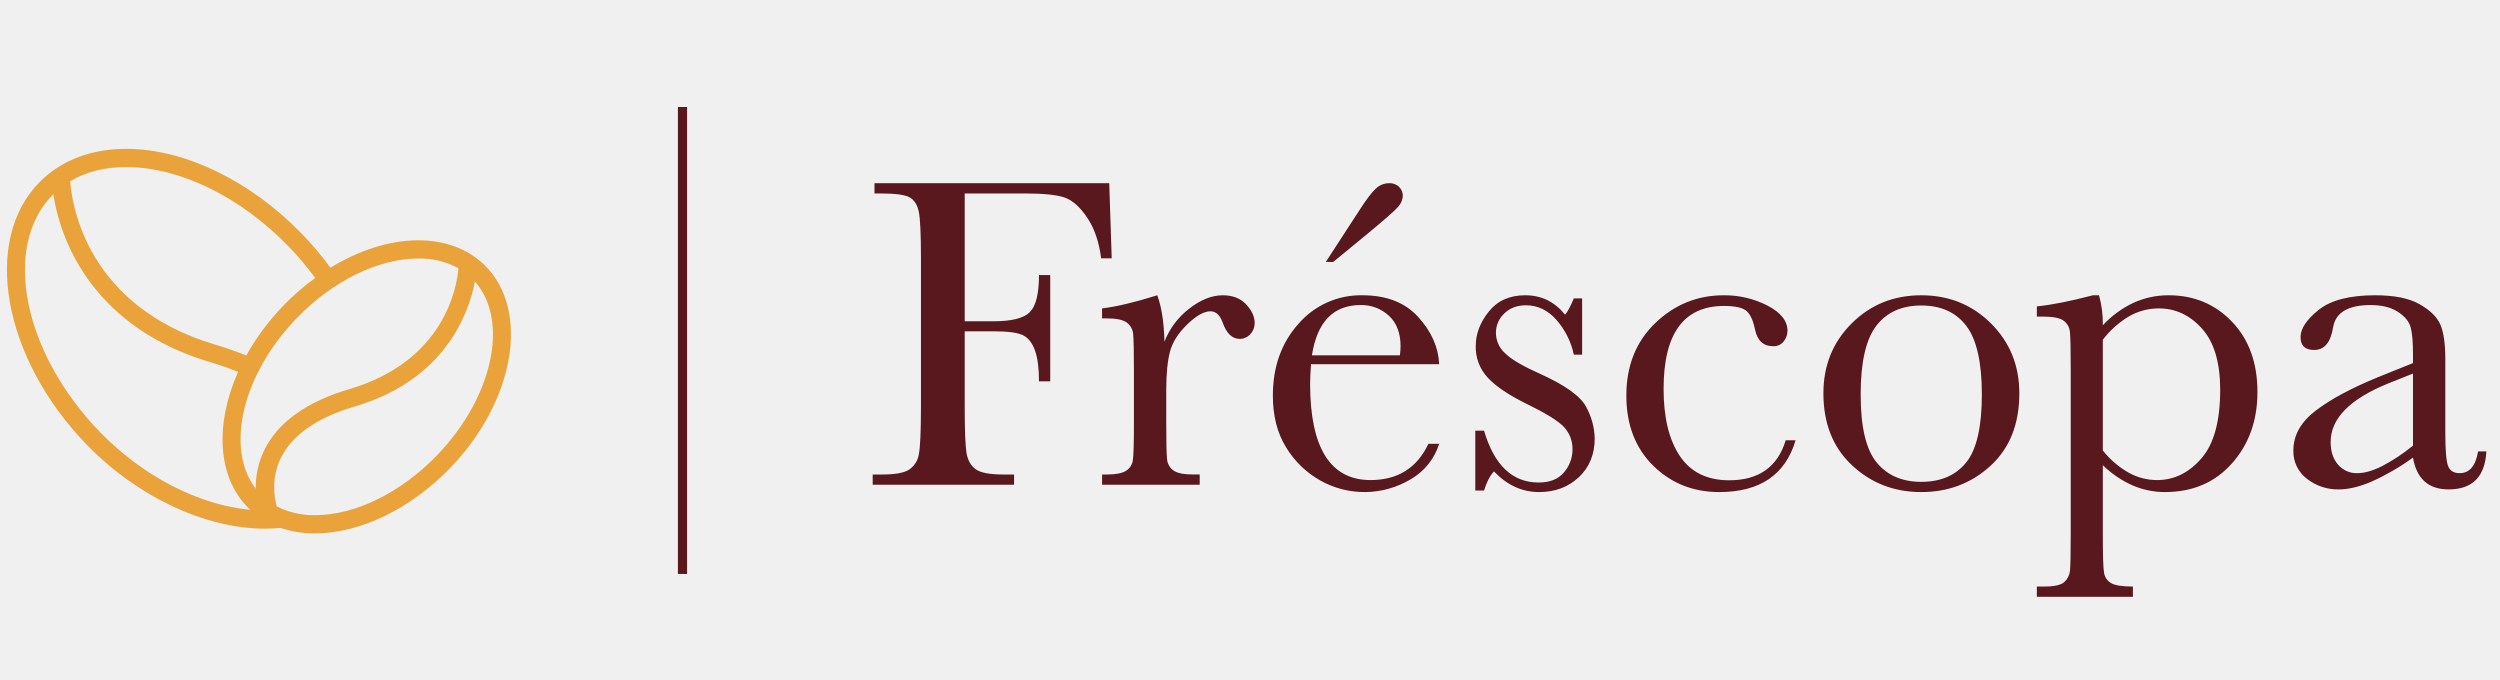
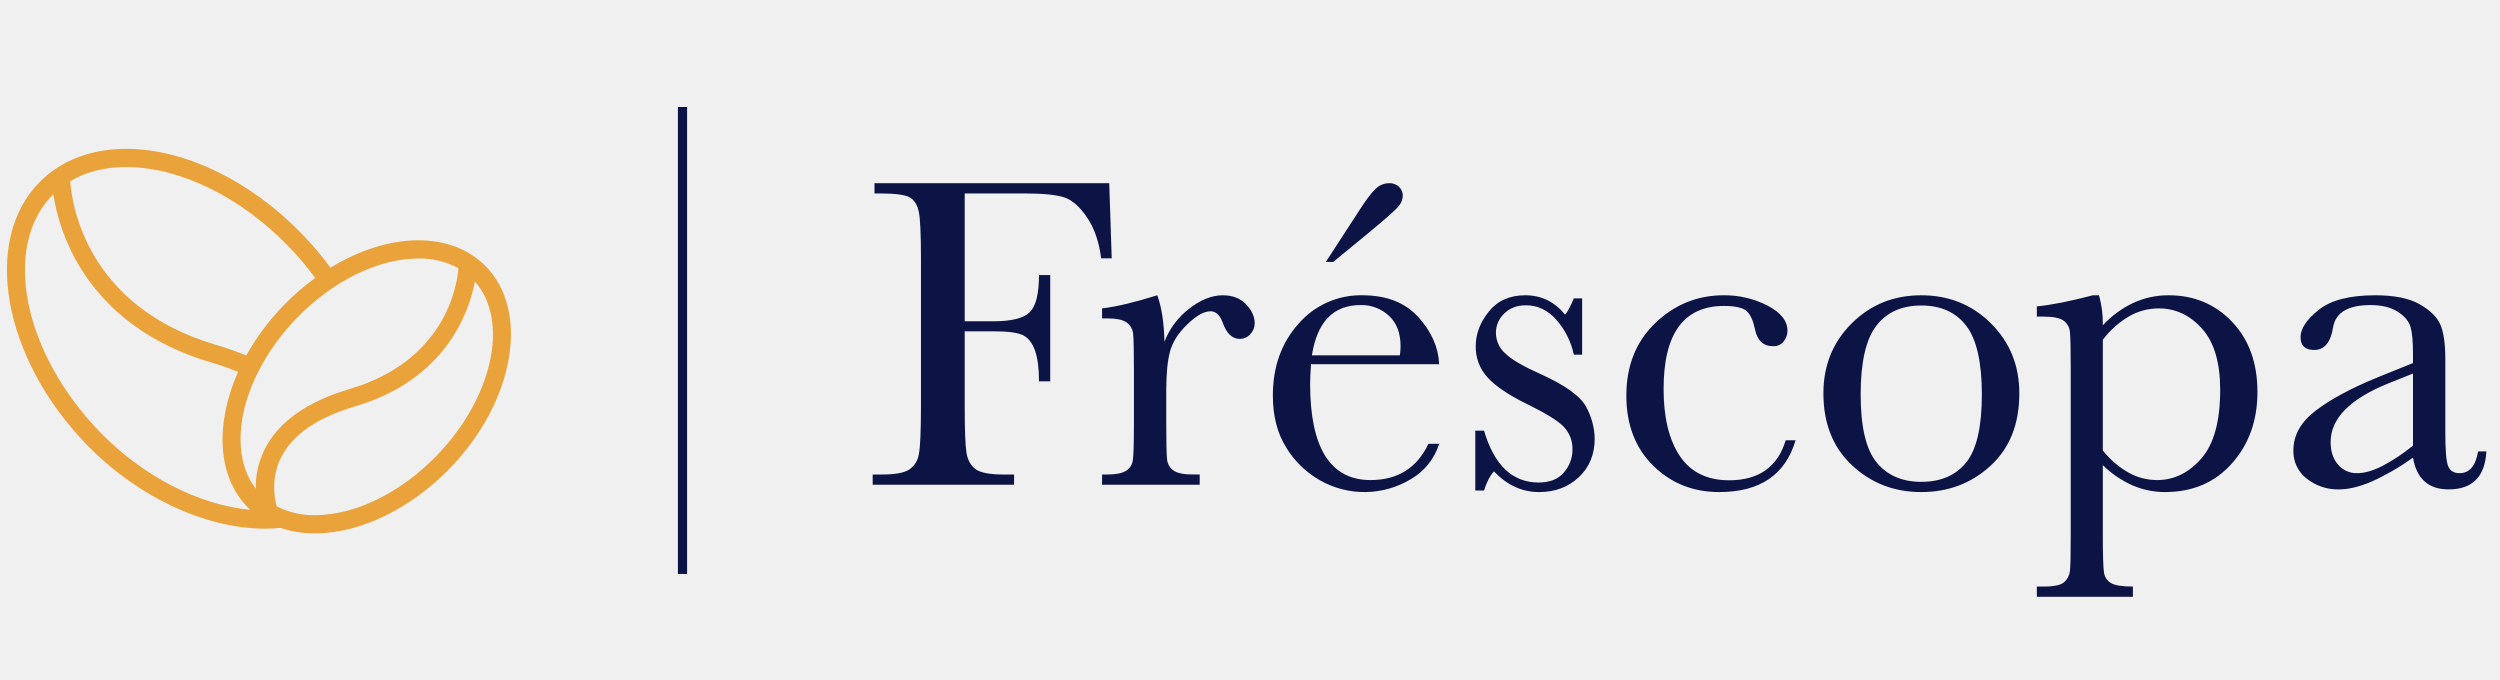
<svg xmlns="http://www.w3.org/2000/svg" width="1391" height="378" viewBox="0 0 1391 378">
  <g id="Frescopa_Logotype" data-name="Frescopa Logotype" transform="translate(17760 11303)">
    <rect id="area" width="1391" height="378" transform="translate(-17760 -11303)" fill="#fff" opacity="0" />
    <g id="Logo" transform="translate(-17760 -11301)">
      <rect id="area-2" data-name="area" width="1391" height="373.925" fill="none" opacity="0" />
-       <path id="Frescopa" d="M647.735,230.124V224.43h3.748q8.86,0,11.543-2.531a9.777,9.777,0,0,0,3.124-6.066q.437-3.528.437-20.473V103.309q0-16.206-.437-20.418a8.584,8.584,0,0,0-3.554-6.43c-2.082-1.485-5.8-2.228-11.113-2.228h-3.748V68.545q12.359-1.238,31.214-6.189h3.373a57.742,57.742,0,0,1,2.124,16.7A54.923,54.923,0,0,1,701.619,66.5a46.581,46.581,0,0,1,19.414-4.147q21.229,0,35.344,14.786,14.1,14.782,14.1,39.035,0,23.757-14.174,39.716t-37.274,15.962a45.131,45.131,0,0,1-18.172-3.776,56.209,56.209,0,0,1-16.416-11.2V195.36q0,17.568.68,21.4a8,8,0,0,0,3.936,5.756q3.248,1.908,12.119,1.912v5.694ZM699.182,73.985a50.972,50.972,0,0,0-14.736,13.122v61.606a49.847,49.847,0,0,0,14.3,12.31,32.528,32.528,0,0,0,15.916,4.154q14.108,0,24.6-12.008t10.488-38.23q0-22.757-10.106-34.021t-24.1-11.258A33.055,33.055,0,0,0,699.182,73.985ZM544.894,156.944q-15.92-14.906-15.916-40.025,0-23.262,15.729-38.911t38.711-15.652q23.1,0,38.843,15.714t15.729,38.849q0,25.6-15.985,40.273t-38.586,14.662Q560.824,171.854,544.894,156.944ZM558.381,79.37q-8.673,11.316-8.676,38.168,0,26.976,8.864,37.8t24.849,10.825q16.357,0,25.044-10.825t8.676-37.8q0-26.728-8.614-38.106T583.418,68.043Q567.061,68.043,558.381,79.37ZM434.252,157.13q-14.92-14.721-14.917-38.973,0-24.871,16.1-40.335t38.093-15.467a52.244,52.244,0,0,1,24.35,5.749q11.12,5.756,11.113,14.05a9.434,9.434,0,0,1-2.062,5.811,6.971,6.971,0,0,1-5.928,2.723q-8.246,0-10.12-9.532c-.993-4.773-2.54-8.122-4.623-10.02-2.166-1.891-6.358-2.84-12.605-2.84q-16.742,0-25.169,11.5t-8.427,34.647q0,23.881,9.051,37.364T476.524,165.3q24.738,0,31.478-22.275h5.49q-8.5,28.822-42.459,28.829Q449.179,171.854,434.252,157.13Zm-88.59,3.218q-3.384,3.714-5.5,10.632h-4.873V137.7h4.873q8.486,28.833,30.347,28.836,9.485,0,14.167-5.694a19.229,19.229,0,0,0,4.685-12.5,17.742,17.742,0,0,0-5-12.991q-5.123-5.065-19.852-12.248-15.482-7.541-22.233-14.848a24.839,24.839,0,0,1-6.74-17.688q0-10.017,7.24-19.119t20.358-9.092q13.358,0,22.1,10.763,1.874-1.857,4.873-9.03h4.623v31.3h-4.623a42.539,42.539,0,0,0-9.676-19.352q-7.184-8.108-16.923-8.108-7.5,0-12.105,4.573a14.53,14.53,0,0,0-4.63,10.646,15.279,15.279,0,0,0,5.122,11.5q5,4.952,19.1,11.265,21.23,9.521,25.974,18.555a38.213,38.213,0,0,1,4.755,17.571q0,13.245-8.808,21.526t-22.17,8.294Q356.647,171.854,345.663,160.348Zm-96.725,5.007a52.186,52.186,0,0,1-18.915-18.376q-7.372-11.873-7.365-28.822,0-24,14.236-39.9a45.763,45.763,0,0,1,35.58-15.9q20.115,0,31.1,12.124t11.619,26.23H243.877q-.489,7.3-.493,10.893,0,26.718,8.433,40.149t25.155,13.424q22.739,0,32.221-20.178h6a34.688,34.688,0,0,1-15.861,19.738,50.054,50.054,0,0,1-50.393.619Zm-4.553-69.6h48.949a38.035,38.035,0,0,0,.375-5.068q0-10.893-6.427-16.89a22.32,22.32,0,0,0-15.8-6Q248.754,67.8,244.384,95.758Zm619.075,70.161q-4.946-4.467-6.434-13.245a131.741,131.741,0,0,1-22.788,13.245q-10.308,4.446-18.422,4.45a27.843,27.843,0,0,1-17.86-5.942,19.069,19.069,0,0,1-7.49-15.714q0-12.74,12.55-22.261,12.546-9.542,34.65-18.561l19.359-7.8V95.139q0-10.5-1.374-15.212t-7.115-8.411Q842.778,67.8,833.424,67.8q-18.731,0-20.858,12.372-2,12.616-10.488,12.613c-5.081,0-7.615-2.38-7.615-7.173q0-7.046,10.106-15.15t31.478-8.108q15.847,0,24.6,4.952,8.735,4.952,11.543,11.251,2.811,6.324,2.818,19.3v40.96q0,14.349,1.5,18.431c.992,2.716,3.158,4.085,6.49,4.085q8.236,0,10.245-12.124h4.609q-1.124,21.158-20.976,21.154Q868.38,170.368,863.459,165.919Zm-20.046-54.57q-32.224,13-32.214,32.667,0,7.8,4.116,12.558a13.52,13.52,0,0,0,10.738,4.766q5.872,0,13.612-3.837A100.134,100.134,0,0,0,857.024,146V105.909ZM127.627,167.776v-5.694h2.617q7.5,0,10.682-2.043a8.179,8.179,0,0,0,3.8-5.756q.625-3.714.625-21.278V104.423q0-16.33-.43-20.473a8.724,8.724,0,0,0-3.568-6.437q-3.124-2.29-11.113-2.29h-2.617V69.659q11.734-1.362,30.715-7.3,3.623,9.769,4,25.858a42.162,42.162,0,0,1,13.806-18.431q9.537-7.427,18.658-7.427,8.257,0,12.994,5.068,4.737,5.086,4.741,10.4a8.788,8.788,0,0,1-2.429,6.189,7.832,7.832,0,0,1-5.935,2.593q-6.247,0-9.489-9.154-2.249-6.189-6.74-6.189-5.383,0-12.869,7.235-7.5,7.252-9.613,15.04t-2.124,21.4V133q0,16.206.437,20.411a8.558,8.558,0,0,0,3.561,6.43q3.124,2.239,11.113,2.235h3.5v5.694ZM0,167.776v-5.694H5.254q10.859,0,15.035-2.73a12.618,12.618,0,0,0,5.379-8.473q1.177-5.756,1.187-26.787V41.813q0-20.033-1.187-25.851t-5-8.046Q16.86,5.7,4.005,5.694H1V0H131.618l1.374,41.813H127.12q-1.739-13.73-7.8-22.7t-12.675-11.2Q100.032,5.7,84.293,5.694H51.2V76.832H67.058q15.368,0,20.421-5.13t5.053-20.6H98.78v59.137H92.533q0-10.759-2.18-17.007t-6.5-8.541q-4.3-2.29-16.8-2.29H51.2v41.7q0,19.8.993,25.92,1.01,6.128,5.06,9.1t15.673,2.971h5.74v5.694ZM252.124,43.8l18.734-28.829q5.737-8.913,9.058-11.946A10.726,10.726,0,0,1,287.343,0a7.285,7.285,0,0,1,5.622,2.159A6.774,6.774,0,0,1,294.957,6.8a9.723,9.723,0,0,1-2.679,6.43q-2.686,3.095-17.047,14.972L256.247,43.8Z" transform="translate(485.564 99.934)" fill="#58181d" stroke="rgba(0,0,0,0)" stroke-width="1" />
-       <rect id="Line" width="5.115" height="259.805" transform="translate(377.184 57.534)" fill="#58181d" />
+       <path id="Frescopa" d="M647.735,230.124V224.43h3.748q8.86,0,11.543-2.531a9.777,9.777,0,0,0,3.124-6.066q.437-3.528.437-20.473V103.309q0-16.206-.437-20.418a8.584,8.584,0,0,0-3.554-6.43c-2.082-1.485-5.8-2.228-11.113-2.228h-3.748V68.545q12.359-1.238,31.214-6.189h3.373a57.742,57.742,0,0,1,2.124,16.7A54.923,54.923,0,0,1,701.619,66.5a46.581,46.581,0,0,1,19.414-4.147q21.229,0,35.344,14.786,14.1,14.782,14.1,39.035,0,23.757-14.174,39.716t-37.274,15.962a45.131,45.131,0,0,1-18.172-3.776,56.209,56.209,0,0,1-16.416-11.2V195.36q0,17.568.68,21.4a8,8,0,0,0,3.936,5.756q3.248,1.908,12.119,1.912v5.694ZM699.182,73.985a50.972,50.972,0,0,0-14.736,13.122v61.606a49.847,49.847,0,0,0,14.3,12.31,32.528,32.528,0,0,0,15.916,4.154q14.108,0,24.6-12.008t10.488-38.23q0-22.757-10.106-34.021t-24.1-11.258A33.055,33.055,0,0,0,699.182,73.985ZM544.894,156.944q-15.92-14.906-15.916-40.025,0-23.262,15.729-38.911t38.711-15.652q23.1,0,38.843,15.714t15.729,38.849q0,25.6-15.985,40.273t-38.586,14.662Q560.824,171.854,544.894,156.944ZM558.381,79.37q-8.673,11.316-8.676,38.168,0,26.976,8.864,37.8t24.849,10.825q16.357,0,25.044-10.825t8.676-37.8q0-26.728-8.614-38.106T583.418,68.043Q567.061,68.043,558.381,79.37ZM434.252,157.13q-14.92-14.721-14.917-38.973,0-24.871,16.1-40.335t38.093-15.467a52.244,52.244,0,0,1,24.35,5.749q11.12,5.756,11.113,14.05a9.434,9.434,0,0,1-2.062,5.811,6.971,6.971,0,0,1-5.928,2.723q-8.246,0-10.12-9.532c-.993-4.773-2.54-8.122-4.623-10.02-2.166-1.891-6.358-2.84-12.605-2.84q-16.742,0-25.169,11.5t-8.427,34.647q0,23.881,9.051,37.364T476.524,165.3q24.738,0,31.478-22.275h5.49q-8.5,28.822-42.459,28.829Q449.179,171.854,434.252,157.13Zm-88.59,3.218q-3.384,3.714-5.5,10.632h-4.873V137.7h4.873q8.486,28.833,30.347,28.836,9.485,0,14.167-5.694a19.229,19.229,0,0,0,4.685-12.5,17.742,17.742,0,0,0-5-12.991q-5.123-5.065-19.852-12.248-15.482-7.541-22.233-14.848a24.839,24.839,0,0,1-6.74-17.688q0-10.017,7.24-19.119t20.358-9.092q13.358,0,22.1,10.763,1.874-1.857,4.873-9.03h4.623v31.3h-4.623a42.539,42.539,0,0,0-9.676-19.352q-7.184-8.108-16.923-8.108-7.5,0-12.105,4.573a14.53,14.53,0,0,0-4.63,10.646,15.279,15.279,0,0,0,5.122,11.5q5,4.952,19.1,11.265,21.23,9.521,25.974,18.555a38.213,38.213,0,0,1,4.755,17.571q0,13.245-8.808,21.526t-22.17,8.294Q356.647,171.854,345.663,160.348Zm-96.725,5.007a52.186,52.186,0,0,1-18.915-18.376q-7.372-11.873-7.365-28.822,0-24,14.236-39.9a45.763,45.763,0,0,1,35.58-15.9q20.115,0,31.1,12.124t11.619,26.23H243.877q-.489,7.3-.493,10.893,0,26.718,8.433,40.149t25.155,13.424q22.739,0,32.221-20.178h6a34.688,34.688,0,0,1-15.861,19.738,50.054,50.054,0,0,1-50.393.619Zm-4.553-69.6h48.949a38.035,38.035,0,0,0,.375-5.068q0-10.893-6.427-16.89a22.32,22.32,0,0,0-15.8-6Q248.754,67.8,244.384,95.758Zm619.075,70.161q-4.946-4.467-6.434-13.245a131.741,131.741,0,0,1-22.788,13.245q-10.308,4.446-18.422,4.45a27.843,27.843,0,0,1-17.86-5.942,19.069,19.069,0,0,1-7.49-15.714q0-12.74,12.55-22.261,12.546-9.542,34.65-18.561l19.359-7.8V95.139q0-10.5-1.374-15.212t-7.115-8.411Q842.778,67.8,833.424,67.8q-18.731,0-20.858,12.372-2,12.616-10.488,12.613c-5.081,0-7.615-2.38-7.615-7.173q0-7.046,10.106-15.15t31.478-8.108q15.847,0,24.6,4.952,8.735,4.952,11.543,11.251,2.811,6.324,2.818,19.3v40.96q0,14.349,1.5,18.431c.992,2.716,3.158,4.085,6.49,4.085q8.236,0,10.245-12.124h4.609q-1.124,21.158-20.976,21.154Q868.38,170.368,863.459,165.919Zm-20.046-54.57q-32.224,13-32.214,32.667,0,7.8,4.116,12.558a13.52,13.52,0,0,0,10.738,4.766q5.872,0,13.612-3.837A100.134,100.134,0,0,0,857.024,146V105.909ZM127.627,167.776v-5.694h2.617q7.5,0,10.682-2.043a8.179,8.179,0,0,0,3.8-5.756q.625-3.714.625-21.278V104.423q0-16.33-.43-20.473a8.724,8.724,0,0,0-3.568-6.437q-3.124-2.29-11.113-2.29h-2.617V69.659q11.734-1.362,30.715-7.3,3.623,9.769,4,25.858a42.162,42.162,0,0,1,13.806-18.431q9.537-7.427,18.658-7.427,8.257,0,12.994,5.068,4.737,5.086,4.741,10.4a8.788,8.788,0,0,1-2.429,6.189,7.832,7.832,0,0,1-5.935,2.593q-6.247,0-9.489-9.154-2.249-6.189-6.74-6.189-5.383,0-12.869,7.235-7.5,7.252-9.613,15.04t-2.124,21.4V133q0,16.206.437,20.411a8.558,8.558,0,0,0,3.561,6.43q3.124,2.239,11.113,2.235h3.5v5.694ZM0,167.776v-5.694H5.254q10.859,0,15.035-2.73a12.618,12.618,0,0,0,5.379-8.473q1.177-5.756,1.187-26.787V41.813q0-20.033-1.187-25.851t-5-8.046Q16.86,5.7,4.005,5.694H1V0H131.618l1.374,41.813H127.12q-1.739-13.73-7.8-22.7t-12.675-11.2Q100.032,5.7,84.293,5.694H51.2V76.832H67.058q15.368,0,20.421-5.13t5.053-20.6H98.78v59.137H92.533q0-10.759-2.18-17.007t-6.5-8.541q-4.3-2.29-16.8-2.29H51.2v41.7q0,19.8.993,25.92,1.01,6.128,5.06,9.1t15.673,2.971h5.74v5.694ZM252.124,43.8l18.734-28.829q5.737-8.913,9.058-11.946A10.726,10.726,0,0,1,287.343,0a7.285,7.285,0,0,1,5.622,2.159A6.774,6.774,0,0,1,294.957,6.8a9.723,9.723,0,0,1-2.679,6.43q-2.686,3.095-17.047,14.972L256.247,43.8Z" transform="translate(485.564 99.934)" fill="#0C1445" stroke="rgba(0,0,0,0)" stroke-width="1" />
+       <rect id="Line" width="5.115" height="259.805" transform="translate(377.184 57.534)" fill="#0C1445" />
      <path id="Beans" d="M152.258,210.922q-4.274.429-8.687.422c-32.95,0-70.723-17.509-98.9-46.448C-2.478,116.46-14.181,50.6,18.588,18.1,30.694,6.095,47.429-.122,67.1,0c32.186.282,68.336,17.853,96.7,47.006a179.461,179.461,0,0,1,16.213,19.134c15.794-9.663,32.668-15.12,48.332-15.256,15.3-.076,28.251,4.738,37.663,14.078,25.321,25.109,16.457,75.807-19.761,113.006-21.733,22.33-49.47,35.782-74.187,36l-.6.014A58.662,58.662,0,0,1,152.258,210.922Zm19.716-7.088c22.031-.193,47.047-12.5,66.92-32.9,31.512-32.387,40.8-75.262,21.5-97.09-3.459,17.894-16.637,54.679-66.761,69.485-20.983,6.2-34.831,15.8-41.147,28.527-5.8,11.687-3.508,23.035-2.364,27.1A45.683,45.683,0,0,0,171.974,203.834ZM52.038,157.86c23.98,24.626,55.152,40.408,83.349,42.988q-.5-.466-.985-.948c-17.487-17.345-18.665-46.9-5.786-75.782a155.443,155.443,0,0,0-15.239-5.341C67.85,105.332,46.2,78.023,36.052,57.481A112.034,112.034,0,0,1,25.8,25.287C-3.019,53.929,8.741,113.388,52.038,157.86ZM228.447,61.03c-22.038.186-47.054,12.489-66.927,32.894-30.628,31.465-40.261,72.85-23.068,95.194a46.936,46.936,0,0,1,4.772-21.553c7.58-15.46,23.558-26.876,47.491-33.946,52.425-15.483,59.56-56.147,60.528-67.176a44.907,44.907,0,0,0-22.281-5.415ZM116.3,109.067a164.3,164.3,0,0,1,16.858,5.951,132.417,132.417,0,0,1,21-28.123,136.1,136.1,0,0,1,17.376-15.078,169.85,169.85,0,0,0-15.092-17.781c-26.5-27.227-59.93-43.643-89.423-43.89-12.2-.1-22.963,2.585-31.807,7.853C36.155,31.181,44.4,87.832,116.3,109.067Z" transform="translate(3.856 80.807)" fill="#eaa33a" stroke="rgba(0,0,0,0)" stroke-width="1" />
    </g>
  </g>
</svg>
